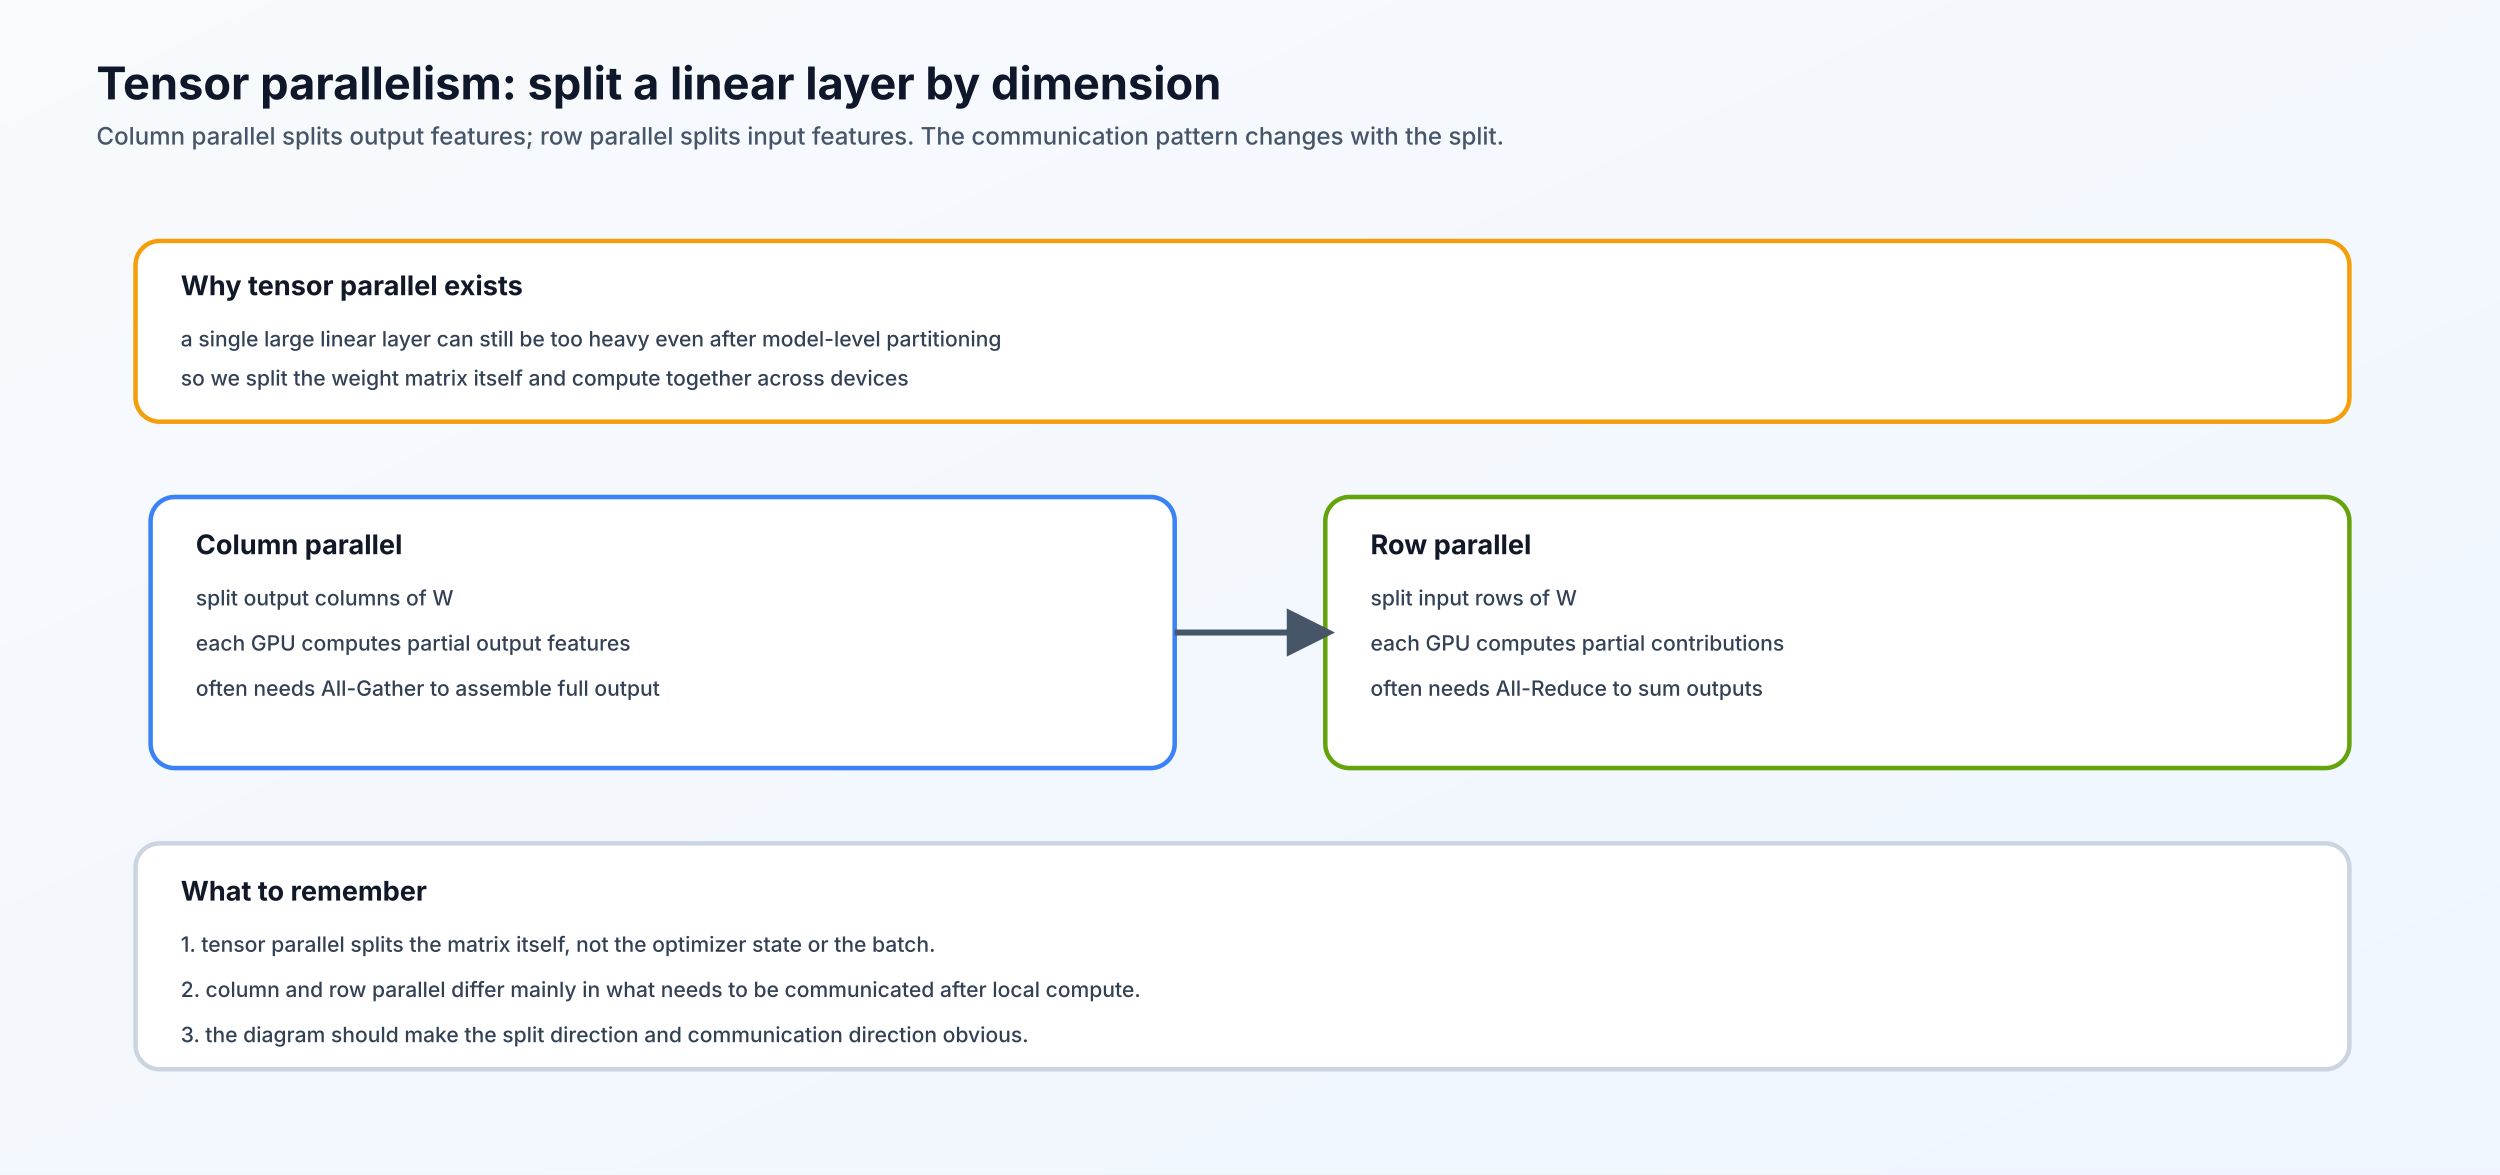
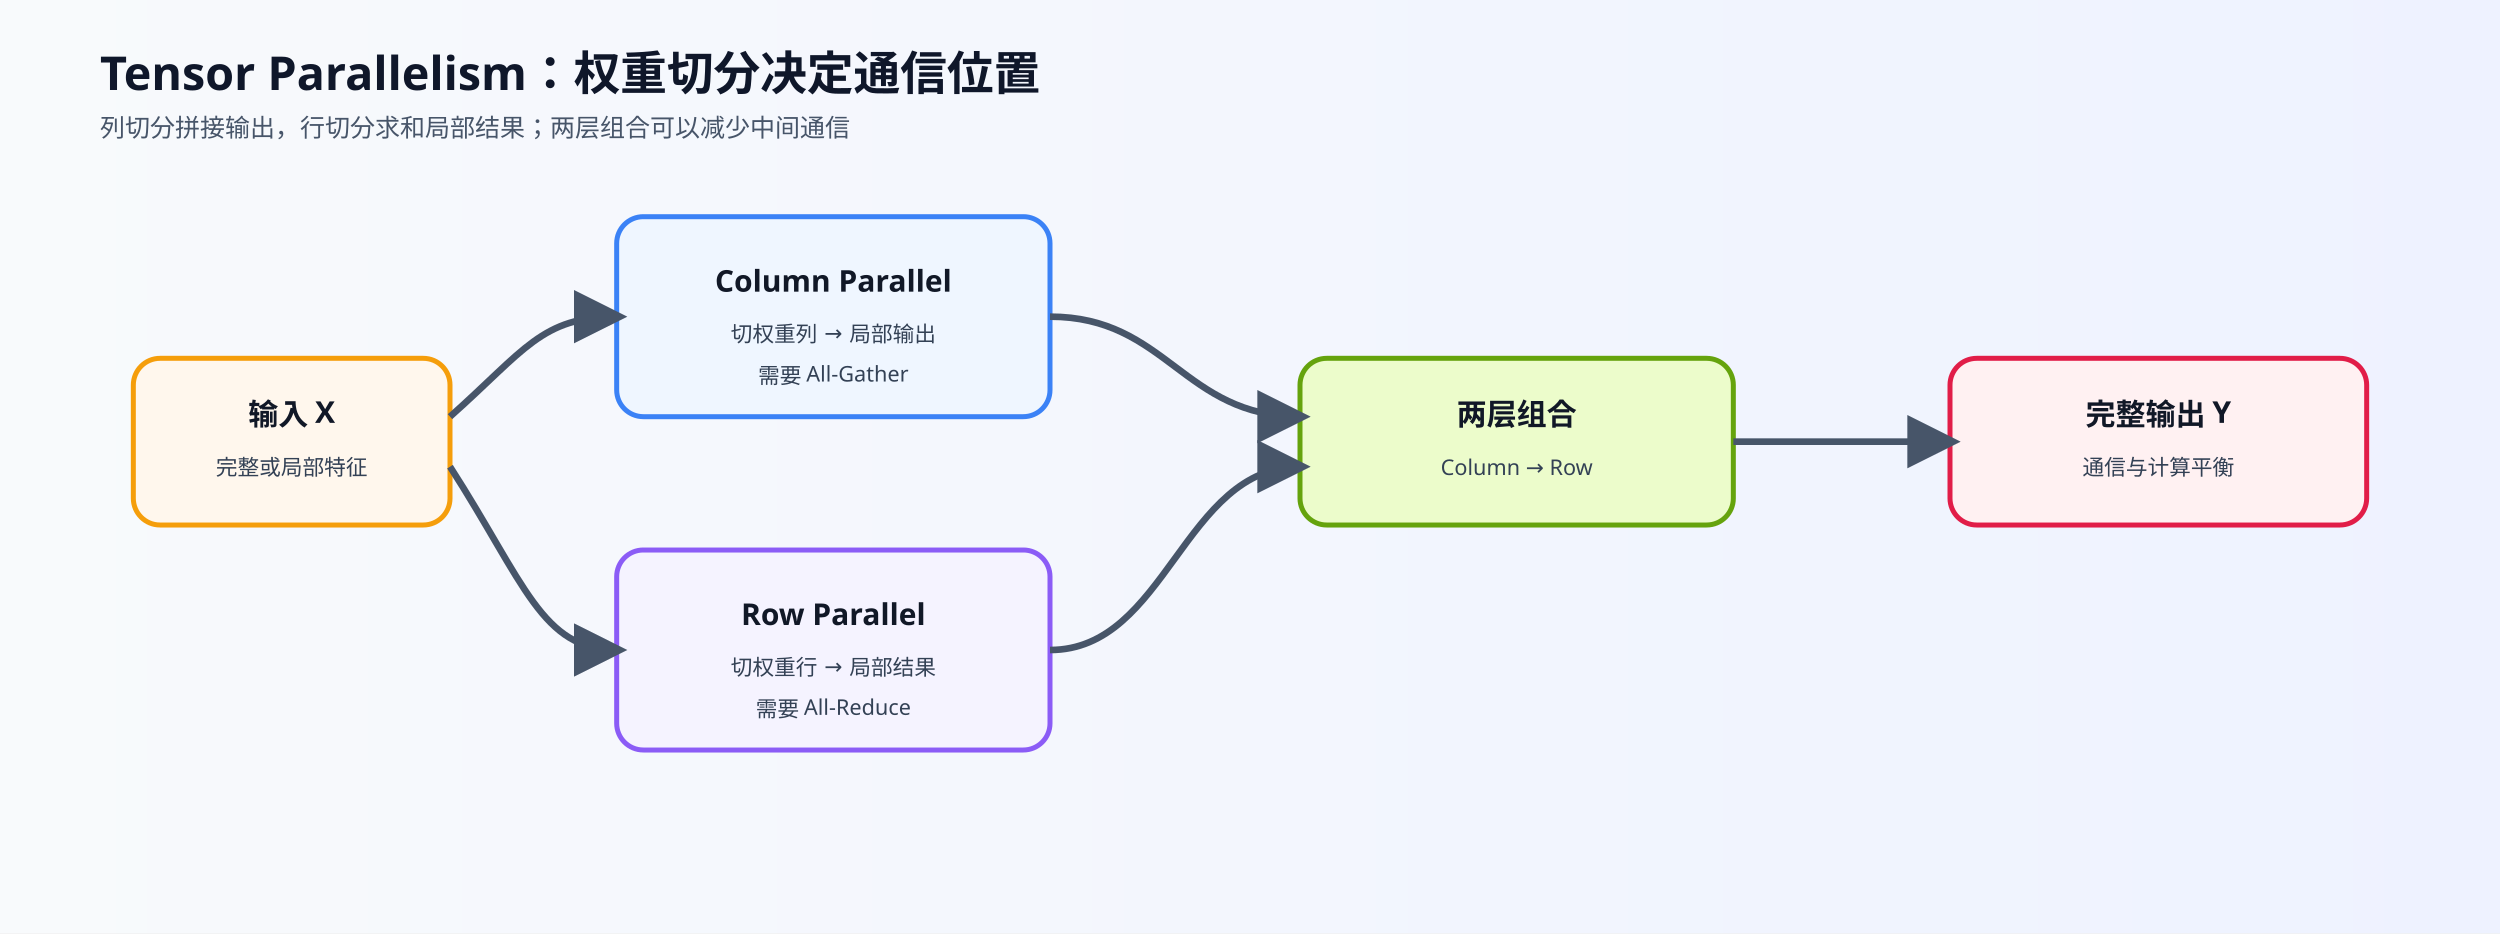
- <svg xmlns="http://www.w3.org/2000/svg" viewBox="0 0 1660 780" role="img" aria-labelledby="title desc">
+ <svg xmlns="http://www.w3.org/2000/svg" viewBox="0 0 1500 560" role="img" aria-labelledby="title desc">
  <defs>
-     <linearGradient id="bg" x1="0" x2="1" y1="0" y2="1">
-       <stop offset="0%" stop-color="#f8fafc" />
-       <stop offset="100%" stop-color="#eff6ff" />
+     <linearGradient id="bg" x1="0" x2="1">
+       <stop stop-color="#f8fafc" />
+       <stop offset="1" stop-color="#eef2ff" />
    </linearGradient>
+     <style>
+ .title{font-family:"Noto Sans SC","Microsoft YaHei",sans-serif;font-size:28px;font-weight:700;fill:#0f172a}.sub{font-family:"Noto Sans SC","Microsoft YaHei",sans-serif;font-size:15px;font-weight:500;fill:#475569}.label{font-family:"Noto Sans SC","Microsoft YaHei",sans-serif;font-size:18px;font-weight:700;fill:#111827}.small{font-family:"Noto Sans SC","Microsoft YaHei",sans-serif;font-size:13px;font-weight:500;fill:#334155}.box{stroke-width:3;rx:16;ry:16}.flow{stroke:#475569;stroke-width:4;fill:none;marker-end:url(#arrow)}</style>
    <marker id="arrow" viewBox="0 0 10 10" refX="8" refY="5" markerWidth="8" markerHeight="8" orient="auto">
-       <path d="M 0 0 L 10 5 L 0 10 z" fill="#475569" />
+       <path d="M0 0L10 5L0 10Z" fill="#475569" />
    </marker>
-     <style>
-       .title { font: 700 30px "Inter", "Noto Sans SC", sans-serif; fill: #0f172a; }
-       .sub { font: 500 16px "Inter", "Noto Sans SC", sans-serif; fill: #475569; }
-       .label { font: 700 18px "Inter", "Noto Sans SC", sans-serif; fill: #111827; }
-       .small { font: 500 14px "Inter", "Noto Sans SC", sans-serif; fill: #334155; }
-       .box { fill: #ffffff; stroke-width: 3; rx: 16; ry: 16; }
-       .arrow { stroke: #475569; stroke-width: 4; fill: none; marker-end: url(#arrow); }
-     </style>
  </defs>
-   <rect width="1660" height="780" fill="url(#bg)" />
-   <text x="64" y="66" class="title">Tensor parallelism: split a linear layer by dimension</text>
-   <text x="64" y="96" class="sub">Column parallel splits output features; row parallel splits input features. The communication pattern changes with the split.</text>
-   <rect x="90" y="160" width="1470" height="120" class="box" fill="#fff7ed" stroke="#f59e0b" />
-   <text x="120" y="196" class="label">Why tensor parallel exists</text>
-   <text x="120" y="230" class="small">a single large linear layer can still be too heavy even after model-level partitioning</text>
-   <text x="120" y="256" class="small">so we split the weight matrix itself and compute together across devices</text>
-   <rect x="100" y="330" width="680" height="180" class="box" fill="#eff6ff" stroke="#3b82f6" />
-   <text x="130" y="368" class="label">Column parallel</text>
-   <text x="130" y="402" class="small">split output columns of W</text>
-   <text x="130" y="432" class="small">each GPU computes partial output features</text>
-   <text x="130" y="462" class="small">often needs All-Gather to assemble full output</text>
-   <rect x="880" y="330" width="680" height="180" class="box" fill="#ecfccb" stroke="#65a30d" />
-   <text x="910" y="368" class="label">Row parallel</text>
-   <text x="910" y="402" class="small">split input rows of W</text>
-   <text x="910" y="432" class="small">each GPU computes partial contributions</text>
-   <text x="910" y="462" class="small">often needs All-Reduce to sum outputs</text>
-   <path d="M 780 420 L 880 420" class="arrow" />
-   <rect x="90" y="560" width="1470" height="150" class="box" fill="#ffffff" stroke="#cbd5e1" />
-   <text x="120" y="598" class="label">What to remember</text>
-   <text x="120" y="632" class="small">1. tensor parallel splits the matrix itself, not the optimizer state or the batch.</text>
-   <text x="120" y="662" class="small">2. column and row parallel differ mainly in what needs to be communicated after local compute.</text>
-   <text x="120" y="692" class="small">3. the diagram should make the split direction and communication direction obvious.</text>
+   <rect width="1500" height="560" fill="url(#bg)" />
+   <text x="60" y="54" class="title">Tensor Parallelism：权重切分决定通信位置</text>
+   <text x="60" y="82" class="sub">列切分拼接输出，行切分求和局部结果；两层组合可以减少中间通信</text>
+   <rect x="80" y="215" width="190" height="100" class="box" fill="#fff7ed" stroke="#f59e0b" />
+   <text x="175" y="255" text-anchor="middle" class="label">输入 X</text>
+   <text x="175" y="285" text-anchor="middle" class="small">完整或局部特征</text>
+   <rect x="370" y="130" width="260" height="120" class="box" fill="#eff6ff" stroke="#3b82f6" />
+   <text x="500" y="175" text-anchor="middle" class="label">Column Parallel</text>
+   <text x="500" y="205" text-anchor="middle" class="small">切权重列 → 局部输出</text>
+   <text x="500" y="230" text-anchor="middle" class="small">需要 All-Gather</text>
+   <rect x="370" y="330" width="260" height="120" class="box" fill="#f5f3ff" stroke="#8b5cf6" />
+   <text x="500" y="375" text-anchor="middle" class="label">Row Parallel</text>
+   <text x="500" y="405" text-anchor="middle" class="small">切权重行 → 局部结果</text>
+   <text x="500" y="430" text-anchor="middle" class="small">需要 All-Reduce</text>
+   <rect x="780" y="215" width="260" height="100" class="box" fill="#ecfccb" stroke="#65a30d" />
+   <text x="910" y="255" text-anchor="middle" class="label">两层组合</text>
+   <text x="910" y="285" text-anchor="middle" class="small">Column → Row</text>
+   <rect x="1170" y="215" width="250" height="100" class="box" fill="#fff1f2" stroke="#e11d48" />
+   <text x="1295" y="255" text-anchor="middle" class="label">完整输出 Y</text>
+   <text x="1295" y="285" text-anchor="middle" class="small">通信与计算平衡</text>
+   <path d="M270 250C315 210 325 190 370 190" class="flow" />
+   <path d="M270 280C315 350 325 390 370 390" class="flow" />
+   <path d="M630 190C700 190 710 250 780 250" class="flow" />
+   <path d="M630 390C700 390 710 280 780 280" class="flow" />
+   <path d="M1040 265L1170 265" class="flow" />
</svg>
